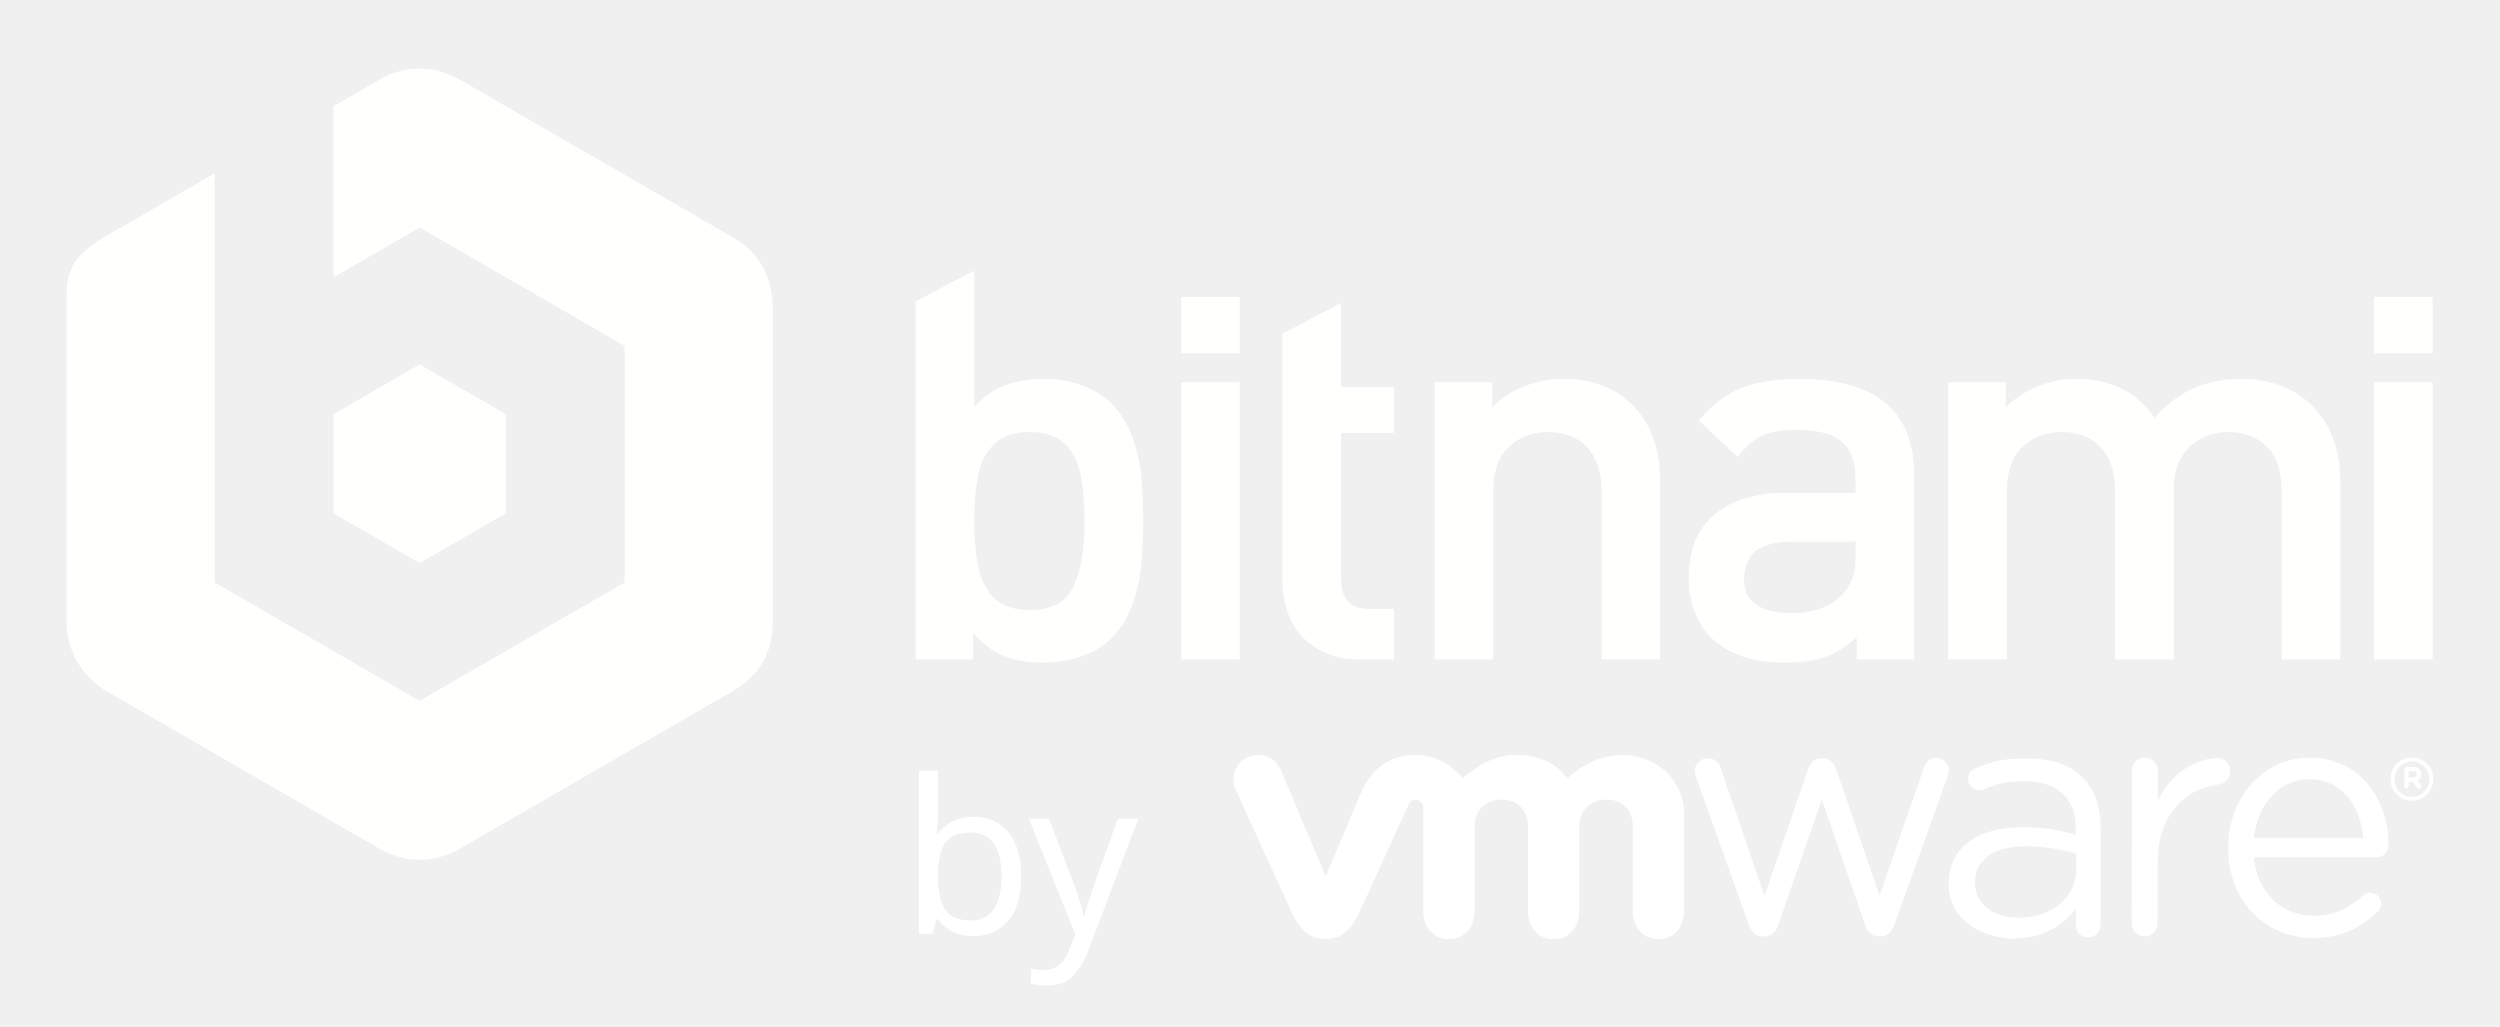
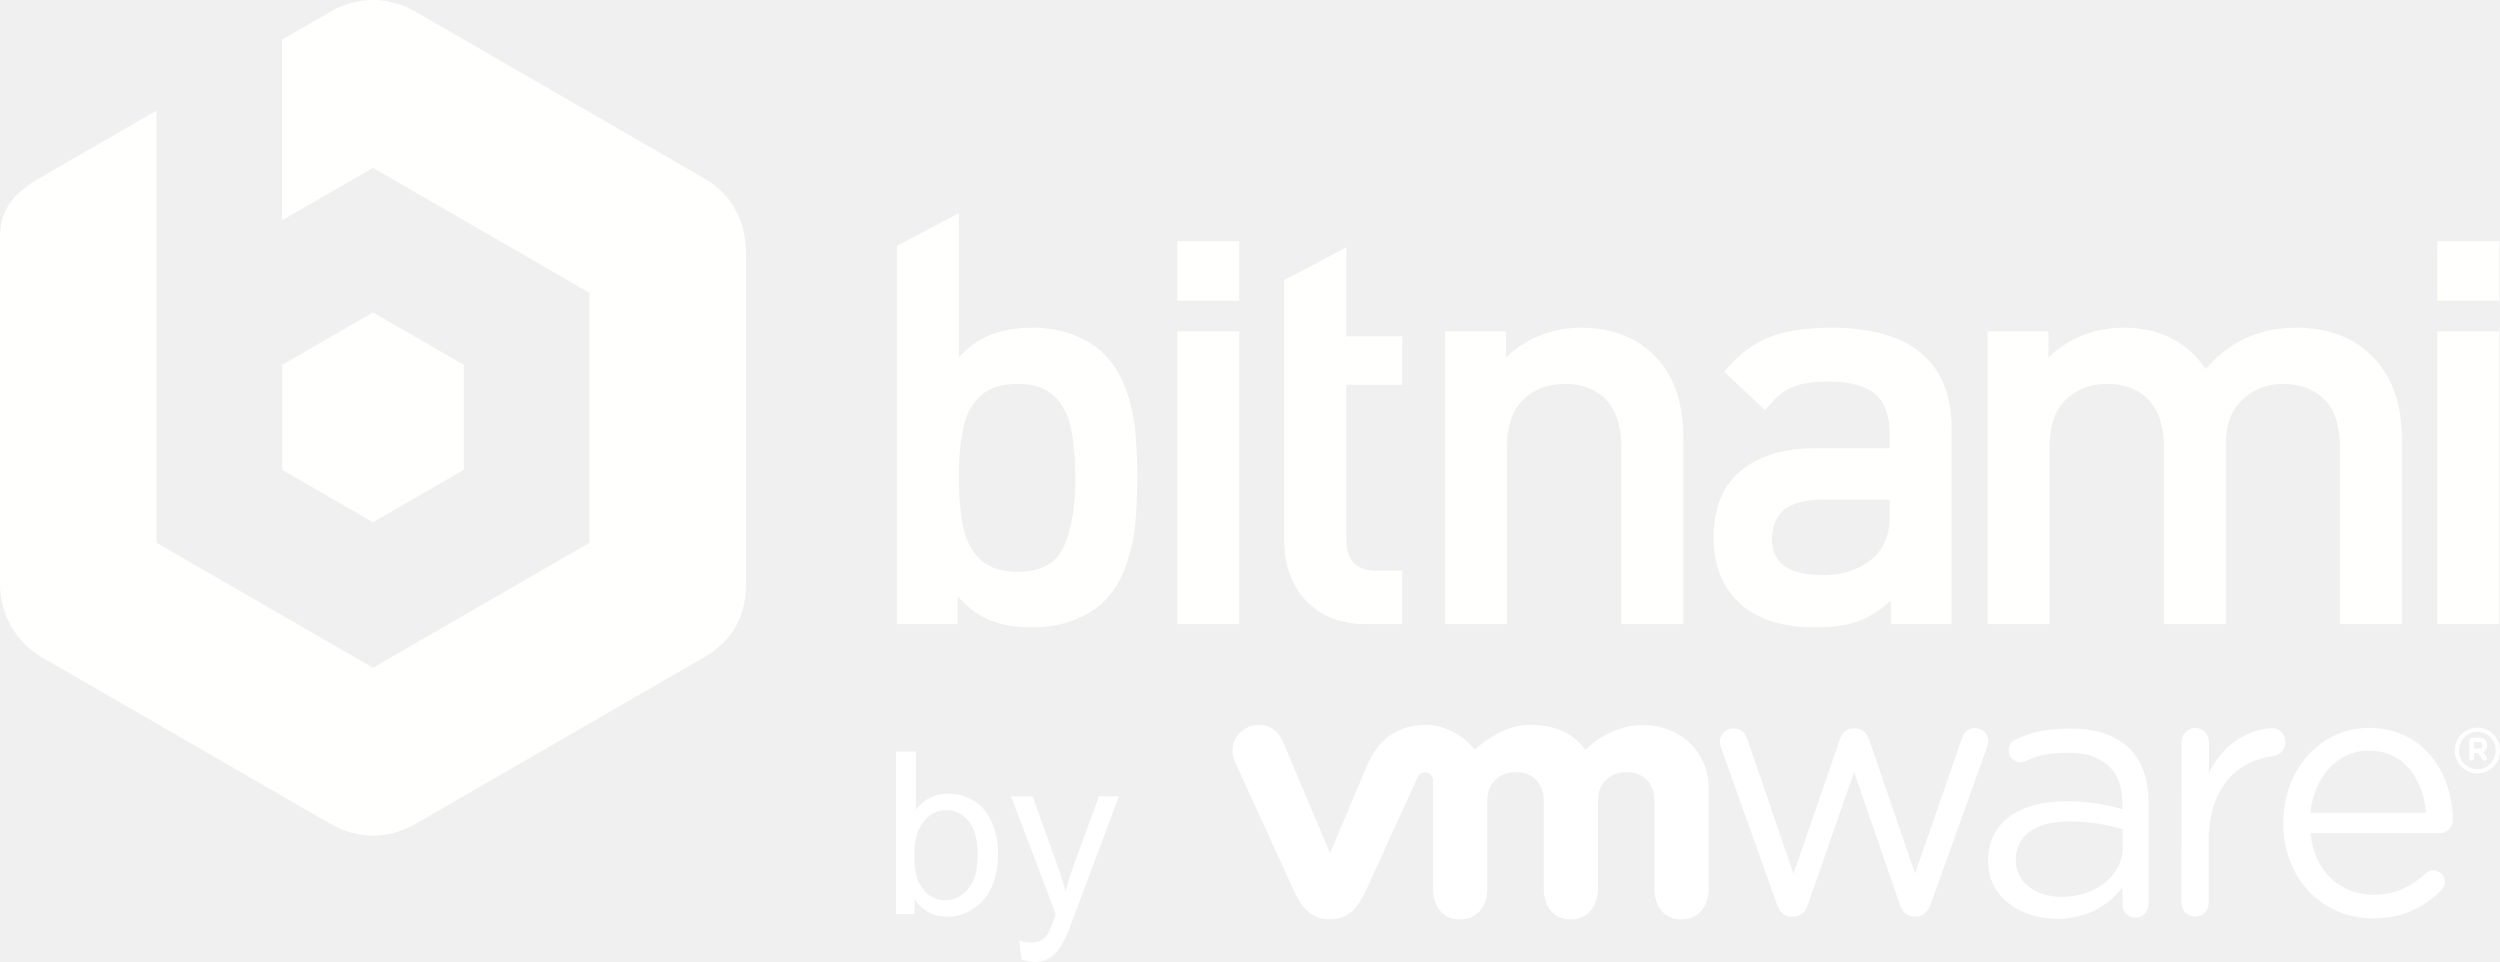
- <svg xmlns="http://www.w3.org/2000/svg" width="977px" height="401px" viewBox="0 0 977 401" version="1.1">
-   <g id="Logo-by-VMware" stroke="none" stroke-width="1" fill="none" fill-rule="evenodd">
-     <g id="Bitnami-Logo" transform="translate(26, 26)" fill="#FFFFFE">
-       <g id="Text" transform="translate(331.816, 79.702)">
-         <path d="M66.02,97.813 C66.02,108.854 64.543,117.552 61.624,123.665 C58.743,129.731 53.167,132.68 44.579,132.68 C38.67,132.68 34.079,131.173 30.938,128.202 C27.76,125.156 25.617,121.127 24.572,116.225 C23.484,111.154 22.934,104.96 22.934,97.813 C22.934,90.675 23.484,84.505 24.572,79.473 C25.617,74.569 27.758,70.577 30.932,67.606 C34.087,64.654 38.677,63.157 44.579,63.157 C50.496,63.157 54.905,64.588 58.055,67.536 C61.199,70.481 63.329,74.474 64.382,79.4 C65.47,84.481 66.02,90.677 66.02,97.813 Z M84.514,64.628 C82.704,59.724 80.069,55.522 76.689,52.145 C73.765,49.149 69.917,46.74 65.257,44.983 C60.661,43.251 55.61,42.372 50.24,42.372 C44.198,42.372 38.821,43.313 34.261,45.166 C30.156,46.836 26.352,49.574 22.934,53.319 L22.934,2.84217094e-14 L-5.68434189e-14,12.095 L-5.68434189e-14,152.025 L22.511,152.025 L22.511,141.791 C26.191,145.883 29.977,148.716 34.043,150.425 C38.522,152.304 43.901,153.257 50.03,153.257 C55.474,153.257 60.582,152.377 65.219,150.644 C69.976,148.865 73.727,146.546 76.682,143.562 C80.069,140.209 82.704,136.005 84.511,131.069 C86.358,126.14 87.576,120.984 88.137,115.744 C88.675,110.465 88.948,104.42 88.948,97.777 C88.948,91.135 88.675,85.09 88.137,79.808 C87.569,74.575 86.35,69.466 84.514,64.628 L84.514,64.628 Z" id="b" />
-         <g id="i" transform="translate(103.771, 10.332)">
-           <polygon id="Fill-1" points="0 22.053 22.895 22.053 22.895 0 0 0" />
-           <polygon id="Fill-2" points="0 141.693 22.895 141.693 22.895 33.372 0 33.372" />
-         </g>
-         <path d="M166.265,12.657 L143.334,24.751 L143.334,121.542 C143.334,127.021 144.468,132.106 146.706,136.652 C148.936,141.25 152.362,145.003 156.884,147.807 C161.405,150.605 166.959,152.025 173.39,152.025 L186.971,152.025 L186.971,132.262 L177.403,132.262 C169.909,132.262 166.265,128.421 166.265,120.521 L166.265,63.472 L186.971,63.472 L186.971,45.57 L166.265,45.57 L166.265,12.657" id="t" />
-         <path d="M253.073,42.372 C247.606,42.372 242.289,43.431 237.264,45.516 C232.756,47.376 228.752,50.039 225.339,53.443 L225.339,43.704 L202.835,43.704 L202.835,152.025 L225.763,152.025 L225.763,86.213 C225.763,78.621 227.784,72.819 231.762,68.969 C235.796,65.112 240.988,63.157 247.199,63.157 C251.247,63.157 254.753,63.958 257.917,65.611 C261.012,67.194 263.488,69.74 265.283,73.184 C267.114,76.631 268.044,81.015 268.044,86.213 L268.044,152.025 L290.971,152.025 L290.971,82.944 C290.971,69.713 287.254,59.418 279.931,52.346 C273.17,45.728 264.134,42.372 253.073,42.372" id="n" />
-         <path d="M367.32,105.966 L367.32,112.838 C367.32,127.395 355.071,133.913 342.93,133.913 C330.025,133.913 323.756,129.567 323.756,120.629 C323.756,115.918 325.548,111.664 328.433,109.526 C331.61,107.163 336.343,105.966 342.5,105.966 L367.32,105.966 Z M345.46,42.372 C336.332,42.372 328.735,43.536 322.88,45.831 C316.978,48.142 311.478,52.29 306.529,58.159 L306.096,58.673 L321.251,72.916 L321.73,72.31 C324.675,68.575 327.791,65.948 330.988,64.499 C334.194,63.05 338.793,62.313 344.656,62.313 C352.586,62.313 358.423,63.877 362.008,66.955 C365.533,70.042 367.32,74.937 367.32,81.5 L367.32,86.96 L339.735,86.96 C331.782,86.96 324.902,88.282 319.287,90.892 C313.66,93.506 309.345,97.242 306.468,101.995 C303.763,106.423 302.148,113.113 302.148,119.89 C302.148,129.526 305.054,137.427 310.797,143.385 C314.126,146.673 318.237,149.165 323.017,150.792 C327.811,152.427 333.528,153.257 340.013,153.257 C346.596,153.257 352.125,152.388 356.444,150.675 C360.345,149.127 364.143,146.643 367.746,143.284 L367.746,152.025 L390.254,152.025 L390.254,79.848 C390.254,54.98 375.183,42.372 345.46,42.372 L345.46,42.372 Z" id="a" />
-         <path d="M517.769,42.372 C504.123,42.372 492.854,47.509 484.259,57.642 C477.343,47.509 467.096,42.372 453.785,42.372 C448.144,42.372 442.753,43.455 437.762,45.59 C433.317,47.481 429.387,50.119 426.061,53.44 L426.061,43.704 L403.551,43.704 L403.551,152.025 L426.481,152.025 L426.481,86.213 C426.481,78.622 428.501,72.82 432.482,68.969 C436.515,65.112 441.708,63.157 447.92,63.157 C451.972,63.157 455.475,63.958 458.632,65.611 C461.722,67.19 464.198,69.735 465.996,73.185 C467.829,76.621 468.759,81.005 468.759,86.213 L468.759,152.025 L491.689,152.025 L491.689,85.192 C491.689,78.226 493.776,72.759 497.893,68.944 C502.102,65.049 507.072,63.157 513.092,63.157 C519.223,63.157 524.275,65.063 528.1,68.825 C531.926,72.581 533.864,78.432 533.864,86.213 L533.864,152.025 L556.793,152.025 L556.793,82.944 C556.793,70.002 552.911,59.706 545.256,52.343 C538.393,45.728 529.145,42.372 517.769,42.372" id="m" />
-         <g id="i" transform="translate(569.951, 10.332)">
-           <polygon id="Fill-6" points="-5.68434189e-14 141.693 22.899 141.693 22.899 33.372 -5.68434189e-14 33.372" />
-           <polygon id="Fill-7" points="0.002 22.053 22.899 22.053 22.899 0 0.002 0" />
-         </g>
-       </g>
-       <g id="Logo">
-         <polyline id="Fill-10" points="171.608 174.64 171.608 135.818 137.993 116.411 104.378 135.818 104.378 174.64 137.992 194.055 171.608 174.64" />
-         <path d="M272.117,78.407 C269.512,73.675 265.623,69.756 260.51,66.805 C224.845,46.213 189.178,25.623 153.513,5.03 C143.595,-0.694 131.958,-0.448 122.506,5.009 C116.448,8.507 110.388,12.007 104.326,15.506 L104.326,82.359 L137.992,62.922 L218.084,109.161 L218.084,201.649 L137.992,247.889 L57.894,201.649 C57.894,201.603 57.894,201.555 57.894,201.51 C57.894,148.442 57.894,94.803 57.894,41.739 L15.221,66.38 C5.298,72.109 0,77.78 0,89.013 C0,161.136 0,144.764 0,216.886 C0,222.728 1.558,227.987 4.076,232.435 C6.896,237.414 10.922,241.375 15.379,243.948 C50.896,264.453 86.411,284.962 121.932,305.466 C132.356,311.487 143.574,311.514 153.94,305.53 C189.543,284.973 225.15,264.416 260.751,243.861 C270.722,238.106 275.98,228.971 275.98,217.355 C275.98,176.391 275.98,135.431 275.98,94.464 C275.98,88.417 274.659,83.025 272.117,78.407" id="Fill-12" />
-       </g>
+ <svg xmlns="http://www.w3.org/2000/svg" version="1.1" id="Layer_1" x="0px" y="0px" width="924.947px" height="355.852px" viewBox="26 26.826 924.947 355.852" enable-background="new 26 26.826 924.947 355.852" xml:space="preserve">
+   <g id="Logo-by-VMware">
+     <path id="b" fill="#FFFFFE" d="M423.836,203.516c0,11.041-1.477,19.738-4.396,25.852c-2.882,6.066-8.457,9.015-17.046,9.015   c-5.908,0-10.5-1.507-13.641-4.478c-3.178-3.047-5.321-7.075-6.366-11.978c-1.088-5.071-1.638-11.265-1.638-18.411   c0-7.139,0.55-13.309,1.638-18.341c1.045-4.904,3.187-8.896,6.36-11.867c3.155-2.952,7.745-4.449,13.646-4.449   c5.918,0,10.326,1.431,13.477,4.379c3.144,2.945,5.273,6.938,6.327,11.864C423.286,190.183,423.836,196.379,423.836,203.516z    M442.33,170.33c-1.811-4.904-4.445-9.106-7.825-12.483c-2.924-2.996-6.771-5.405-11.432-7.162   c-4.597-1.732-9.647-2.611-15.018-2.611c-6.042,0-11.419,0.941-15.979,2.794c-4.105,1.67-7.909,4.408-11.327,8.153v-53.319   l-22.934,12.095v139.93h22.511v-10.233c3.68,4.092,7.466,6.925,11.532,8.634c4.479,1.879,9.857,2.832,15.986,2.832   c5.444,0,10.553-0.88,15.189-2.613c4.757-1.779,8.508-4.098,11.463-7.082c3.387-3.353,6.021-7.557,7.829-12.492   c1.847-4.93,3.064-10.086,3.626-15.326c0.538-5.278,0.811-11.323,0.811-17.967c0-6.642-0.272-12.687-0.811-17.969   C445.385,180.277,444.166,175.168,442.33,170.33L442.33,170.33z" />
+     <g id="i" transform="translate(103.771, 10.332)">
+       <polygon id="Fill-1" fill="#FFFFFE" points="357.816,127.755 380.711,127.755 380.711,105.702 357.816,105.702   " />
+       <polygon id="Fill-2" fill="#FFFFFE" points="357.816,247.395 380.711,247.395 380.711,139.074 357.816,139.074   " />
    </g>
-     <g id="Vmware-Logo" transform="translate(482, 295)" fill="#FFFFFF" fill-rule="nonzero">
-       <path d="M201.477,66.569 L180.935,8.985 C180.658,8.219 180.312,7.105 180.312,6.2 C180.312,3.694 182.387,1.326 185.43,1.326 C188.059,1.326 189.788,3.067 190.549,5.504 L207.564,55.08 L224.717,5.365 C225.478,2.997 227.069,1.326 229.698,1.326 L230.251,1.326 C233.018,1.326 234.678,3.067 235.508,5.365 L252.523,55.01 L269.815,5.156 C270.506,3.067 271.89,1.187 274.656,1.187 C277.561,1.187 279.636,3.415 279.636,5.922 C279.636,6.827 279.221,7.871 279.014,8.707 L258.333,66.36 C257.295,69.354 255.22,70.956 252.799,70.956 L252.384,70.956 C249.756,70.956 247.819,69.354 246.851,66.36 L229.974,17.48 L212.959,66.36 C212.06,69.354 210.054,70.956 207.495,70.956 L207.218,70.956 C204.59,71.164 202.515,69.563 201.477,66.569 M351.155,6.27 C351.155,3.485 353.369,1.117 356.135,1.117 C359.04,1.117 361.254,3.345 361.254,6.27 L361.254,17.968 C366.234,6.618 377.231,1.257 384.563,1.257 C387.607,1.257 389.543,3.485 389.543,6.409 C389.543,9.194 387.676,11.144 385.047,11.562 C371.975,13.163 361.185,23.051 361.185,42.686 L361.185,65.803 C361.185,68.588 359.11,70.956 356.205,70.956 C353.3,70.956 351.086,68.727 351.086,65.803 L351.155,6.27 Z M421.914,71.582 C403.653,71.582 388.782,57.378 388.782,36.489 L388.782,36.21 C388.782,16.784 402.27,1.117 420.599,1.117 C440.243,1.117 451.448,17.411 451.448,35.305 C451.448,38.021 449.235,40.04 446.814,40.04 L398.812,40.04 C400.195,54.662 410.363,62.879 422.19,62.879 C430.421,62.879 436.439,59.606 441.35,55.01 C442.11,54.384 443.01,53.827 444.185,53.827 C446.606,53.827 448.543,55.776 448.543,58.144 C448.543,59.327 448.059,60.511 447.021,61.416 C440.658,67.474 433.188,71.582 421.914,71.582 M441.557,32.52 C440.52,20.265 433.603,9.542 420.392,9.542 C408.841,9.542 400.126,19.291 398.812,32.52 L441.557,32.52 Z M279.567,50.485 L279.567,50.206 C279.567,35.862 291.326,28.273 308.41,28.273 C317.056,28.273 323.143,29.456 329.229,31.197 L329.229,28.83 C329.229,16.575 321.759,10.308 309.102,10.308 C302.323,10.308 298.381,11.214 293.401,13.442 C292.778,13.72 292.086,13.859 291.602,13.859 C289.251,13.859 287.176,11.91 287.176,9.542 C287.176,7.454 288.075,6.131 289.942,5.295 C296.582,2.371 301.632,1.396 310.208,1.396 C319.753,1.396 327.085,3.902 331.996,8.916 C336.561,13.511 338.913,20.126 338.913,28.76 L338.913,66.29 C338.913,69.145 336.838,71.304 334.071,71.304 C331.235,71.304 329.299,69.215 329.299,66.569 L329.299,60.093 C324.595,66.29 316.71,71.791 304.882,71.791 C292.294,71.652 279.567,64.41 279.567,50.485 M329.368,45.193 L329.368,38.648 C324.388,37.185 317.748,35.723 309.517,35.723 C296.859,35.723 289.804,41.224 289.804,49.788 L289.804,50.067 C289.804,58.631 297.62,63.644 306.819,63.644 C319.2,63.644 329.368,55.985 329.368,45.193 M18.46,5.713 C16.247,0.839 10.783,-1.389 5.665,0.908 C0.546,3.206 -1.321,8.916 0.961,13.79 L22.403,60.72 C25.792,68.101 29.32,71.93 36.029,71.93 C43.153,71.93 46.266,67.753 49.655,60.72 C49.655,60.72 68.33,19.708 68.538,19.291 C68.745,18.873 69.298,17.55 71.235,17.55 C72.826,17.55 74.209,18.873 74.209,20.614 L74.209,60.72 C74.209,66.917 77.599,72 84.169,72 C90.74,72 94.268,66.917 94.268,60.72 L94.268,27.925 C94.268,21.588 98.764,17.48 104.92,17.48 C111.076,17.48 115.156,21.728 115.156,27.925 L115.156,60.72 C115.156,66.917 118.546,72 125.117,72 C131.687,72 135.215,66.917 135.215,60.72 L135.215,27.925 C135.215,21.588 139.711,17.48 145.867,17.48 C152.023,17.48 156.103,21.728 156.103,27.925 L156.103,60.72 C156.103,66.917 159.493,72 166.064,72 C172.634,72 176.162,66.917 176.162,60.72 L176.162,23.399 C176.162,9.682 165.234,0.073 152.023,0.073 C138.881,0.073 130.581,9.264 130.581,9.264 C126.223,3.485 120.136,0.003 109.9,0.003 C99.11,0.003 89.634,9.194 89.634,9.194 C85.276,3.485 77.806,0.003 71.581,0.003 C62.036,0.073 54.427,4.32 49.793,14.974 L36.098,47.49 L18.46,5.713 Z M452.209,9.542 C452.209,4.877 455.875,1.048 460.578,1.048 C465.281,1.048 468.947,4.808 468.947,9.403 L468.947,9.473 C468.947,14.068 465.281,17.968 460.578,17.968 C455.875,17.968 452.209,14.138 452.209,9.542 M467.357,9.473 C467.357,5.643 464.451,2.58 460.578,2.58 C456.774,2.58 453.8,5.713 453.8,9.473 L453.8,9.542 C453.8,13.302 456.705,16.436 460.578,16.436 C464.382,16.436 467.357,13.233 467.357,9.473" id="Shape" />
-       <path d="M457.647,5.668 C457.647,5.167 458.053,4.737 458.526,4.737 L461.233,4.737 C462.248,4.737 463.06,5.023 463.534,5.597 C464.008,6.027 464.211,6.743 464.211,7.531 C464.211,8.821 463.602,9.681 462.654,10.111 L463.872,11.687 C464.008,11.902 464.143,12.117 464.143,12.403 C464.143,12.905 463.737,13.263 463.331,13.263 C462.925,13.263 462.654,13.048 462.451,12.762 L460.759,10.469 L459.338,10.469 L459.338,12.26 C459.338,12.762 458.932,13.192 458.459,13.192 C457.985,13.192 457.579,12.762 457.579,12.26 L457.647,5.668 Z M461.165,8.821 C462.045,8.821 462.451,8.319 462.451,7.603 C462.451,6.815 461.977,6.385 461.098,6.385 L459.338,6.385 L459.338,8.821 L461.165,8.821 Z" id="Shape" />
+     <path id="t" fill="#FFFFFE" d="M524.081,118.359l-22.931,12.094v96.791c0,5.479,1.134,10.564,3.372,15.109   c2.229,4.599,5.655,8.352,10.178,11.155c4.521,2.798,10.075,4.218,16.506,4.218h13.581v-19.763h-9.568   c-7.494,0-11.138-3.841-11.138-11.741v-57.049h20.706v-17.902h-20.706V118.359" />
+     <path id="n" fill="#FFFFFE" d="M610.889,148.074c-5.467,0-10.783,1.059-15.809,3.144c-4.508,1.86-8.512,4.523-11.925,7.927v-9.739   h-22.504v108.32h22.928v-65.812c0-7.592,2.021-13.394,5.999-17.244c4.034-3.857,9.226-5.812,15.437-5.812   c4.048,0,7.555,0.801,10.719,2.454c3.095,1.583,5.57,4.129,7.365,7.573c1.831,3.447,2.762,7.831,2.762,13.029v65.812h22.927   v-69.081c0-13.231-3.717-23.526-11.04-30.598C630.986,151.43,621.95,148.074,610.889,148.074" />
+     <path id="a" fill="#FFFFFE" d="M725.136,211.668v6.872c0,14.558-12.249,21.075-24.39,21.075c-12.905,0-19.174-4.346-19.174-13.284   c0-4.711,1.792-8.965,4.677-11.103c3.177-2.363,7.91-3.561,14.067-3.561H725.136z M703.276,148.074   c-9.128,0-16.726,1.164-22.58,3.459c-5.902,2.311-11.402,6.459-16.352,12.328l-0.433,0.514l15.155,14.243l0.479-0.606   c2.945-3.735,6.062-6.362,9.258-7.811c3.206-1.449,7.806-2.186,13.668-2.186c7.931,0,13.768,1.564,17.353,4.642   c3.524,3.087,5.312,7.982,5.312,14.545v5.46h-27.585c-7.953,0-14.833,1.322-20.447,3.932c-5.628,2.614-9.942,6.35-12.819,11.104   c-2.705,4.428-4.32,11.117-4.32,17.895c0,9.637,2.906,17.537,8.649,23.495c3.329,3.288,7.439,5.78,12.22,7.407   c4.794,1.635,10.511,2.465,16.996,2.465c6.583,0,12.112-0.869,16.431-2.582c3.901-1.548,7.699-4.031,11.303-7.391v8.74h22.508   V185.55C748.07,160.682,732.999,148.074,703.276,148.074L703.276,148.074z" />
+     <path id="m" fill="#FFFFFE" d="M875.585,148.074c-13.646,0-24.915,5.137-33.51,15.27c-6.916-10.133-17.163-15.27-30.475-15.27   c-5.641,0-11.031,1.083-16.022,3.218c-4.445,1.891-8.375,4.529-11.701,7.85v-9.736h-22.51v108.32h22.93v-65.812   c0-7.591,2.021-13.393,6.001-17.244c4.033-3.857,9.227-5.812,15.438-5.812c4.052,0,7.555,0.801,10.712,2.454   c3.09,1.579,5.565,4.124,7.364,7.574c1.832,3.436,2.763,7.82,2.763,13.028v65.812h22.93v-66.833c0-6.966,2.087-12.433,6.204-16.248   c4.209-3.895,9.179-5.787,15.199-5.787c6.131,0,11.183,1.906,15.008,5.668c3.826,3.756,5.764,9.607,5.764,17.388v65.812h22.93   v-69.081c0-12.942-3.883-23.238-11.537-30.601C896.209,151.43,886.961,148.074,875.585,148.074" />
+     <g id="i_1_" transform="translate(569.951, 10.332)">
+       <polygon id="Fill-6" fill="#FFFFFE" points="357.816,247.395 380.715,247.395 380.715,139.074 357.816,139.074   " />
+       <polygon id="Fill-7" fill="#FFFFFE" points="357.818,127.755 380.715,127.755 380.715,105.702 357.818,105.702   " />
    </g>
-     <text id="by" font-family="Metropolis-Regular, Metropolis" font-size="84" font-weight="normal" fill="#FFFFFF">
-       <tspan x="352" y="365">by</tspan>
-     </text>
+     <polyline id="Fill-10" fill="#FFFFFE" points="197.608,200.64 197.608,161.818 163.993,142.411 130.378,161.818 130.378,200.64    163.992,220.055 197.608,200.64  " />
+     <path id="Fill-12" fill="#FFFFFE" d="M298.117,104.407c-2.605-4.732-6.494-8.651-11.607-11.602   c-35.665-20.592-71.332-41.182-106.997-61.775c-9.918-5.724-21.555-5.479-31.007-0.021c-6.058,3.498-12.118,6.998-18.18,10.497   v66.853l33.666-19.437l80.092,46.239v92.487l-80.092,46.24l-80.098-46.24c0-0.045,0-0.094,0-0.139c0-53.068,0-106.707,0-159.771   L41.221,92.38C31.298,98.109,26,103.78,26,115.013c0,72.123,0,55.751,0,127.873c0,5.843,1.558,11.101,4.076,15.55   c2.82,4.979,6.846,8.939,11.303,11.513c35.517,20.505,71.032,41.014,106.553,61.518c10.424,6.021,21.642,6.048,32.008,0.063   c35.603-20.557,71.21-41.113,106.811-61.668c9.971-5.756,15.229-14.891,15.229-26.506c0-40.965,0-81.924,0-122.892   C301.98,114.417,300.659,109.025,298.117,104.407" />
+     <path id="Shape" fill="#FFFFFF" d="M683.478,361.568l-20.543-57.583c-0.276-0.766-0.622-1.88-0.622-2.785   c0-2.507,2.074-4.874,5.118-4.874c2.628,0,4.357,1.74,5.118,4.178l17.016,49.576l17.153-49.715   c0.761-2.368,2.352-4.039,4.979-4.039h0.554c2.767,0,4.427,1.74,5.257,4.039l17.015,49.645l17.292-49.854   c0.691-2.09,2.075-3.969,4.842-3.969c2.905,0,4.98,2.228,4.98,4.734c0,0.904-0.415,1.949-0.623,2.785l-20.681,57.652   c-1.038,2.994-3.112,4.596-5.533,4.596h-0.415c-2.629,0-4.565-1.602-5.534-4.596l-16.876-48.879l-17.016,48.879   c-0.899,2.994-2.905,4.596-5.464,4.596h-0.277C686.59,366.164,684.515,364.563,683.478,361.568 M833.155,301.27   c0-2.785,2.214-5.152,4.98-5.152c2.904,0,5.118,2.229,5.118,5.152v11.698c4.98-11.35,15.978-16.712,23.31-16.712   c3.043,0,4.979,2.229,4.979,5.153c0,2.785-1.867,4.735-4.496,5.152c-13.072,1.602-23.862,11.489-23.862,31.124v23.117   c0,2.785-2.075,5.152-4.979,5.152c-2.905,0-5.119-2.228-5.119-5.152L833.155,301.27z M903.914,366.582   c-18.261,0-33.132-14.204-33.132-35.093v-0.278c0-19.428,13.487-35.094,31.817-35.094c19.644,0,30.849,16.293,30.849,34.188   c0,2.717-2.214,4.735-4.635,4.735h-48.002c1.384,14.622,11.551,22.839,23.379,22.839c8.23,0,14.248-3.273,19.159-7.869   c0.761-0.626,1.66-1.184,2.836-1.184c2.421,0,4.357,1.95,4.357,4.317c0,1.185-0.484,2.368-1.521,3.272   C922.658,362.475,915.188,366.582,903.914,366.582 M923.557,327.52c-1.037-12.254-7.954-22.977-21.165-22.977   c-11.551,0-20.266,9.748-21.58,22.977H923.557z M761.567,345.484v-0.278c0-14.344,11.758-21.933,28.843-21.933   c8.646,0,14.732,1.184,20.819,2.924v-2.367c0-12.255-7.47-18.521-20.128-18.521c-6.778,0-10.721,0.904-15.701,3.133   c-0.622,0.279-1.313,0.418-1.798,0.418c-2.352,0-4.427-1.949-4.427-4.316c0-2.09,0.899-3.412,2.767-4.248   c6.64-2.924,11.689-3.898,20.266-3.898c9.546,0,16.877,2.506,21.788,7.52c4.564,4.596,6.917,11.21,6.917,19.844v37.531   c0,2.854-2.075,5.013-4.842,5.013c-2.836,0-4.772-2.089-4.772-4.735v-6.475c-4.704,6.197-12.589,11.697-24.416,11.697   C774.294,366.652,761.567,359.41,761.567,345.484 M811.367,340.193v-6.546c-4.979-1.462-11.619-2.925-19.851-2.925   c-12.657,0-19.713,5.501-19.713,14.065v0.278c0,8.564,7.816,13.578,17.016,13.578C801.2,358.645,811.367,350.985,811.367,340.193    M500.461,300.713c-2.214-4.874-7.678-7.102-12.797-4.805c-5.118,2.298-6.985,8.008-4.703,12.882l21.442,46.931   c3.389,7.38,6.916,11.209,13.626,11.209c7.124,0,10.236-4.178,13.626-11.209c0,0,18.675-41.012,18.883-41.43   c0.207-0.418,0.761-1.741,2.697-1.741c1.591,0,2.974,1.323,2.974,3.063v40.107c0,6.196,3.39,11.279,9.961,11.279   c6.57,0,10.098-5.083,10.098-11.279v-32.796c0-6.337,4.496-10.444,10.652-10.444c6.155,0,10.236,4.247,10.236,10.444v32.796   c0,6.196,3.39,11.279,9.96,11.279c6.571,0,10.099-5.083,10.099-11.279v-32.796c0-6.337,4.496-10.444,10.652-10.444   c6.155,0,10.236,4.247,10.236,10.444v32.796c0,6.196,3.389,11.279,9.96,11.279s10.099-5.083,10.099-11.279v-37.322   c0-13.717-10.929-23.326-24.14-23.326c-13.142,0-21.441,9.191-21.441,9.191c-4.357-5.779-10.444-9.26-20.682-9.26   c-10.79,0-20.266,9.19-20.266,9.19c-4.357-5.71-11.828-9.19-18.053-9.19c-9.545,0.068-17.153,4.316-21.788,14.97l-13.695,32.517   L500.461,300.713z M934.209,304.543c0-4.666,3.666-8.495,8.369-8.495s8.369,3.76,8.369,8.355v0.069   c0,4.596-3.666,8.495-8.369,8.495S934.209,309.139,934.209,304.543 M949.356,304.473c0-3.83-2.905-6.893-6.778-6.893   c-3.805,0-6.778,3.133-6.778,6.893v0.07c0,3.76,2.905,6.893,6.778,6.893C946.383,311.436,949.356,308.232,949.356,304.473" />
+     <path id="Shape_1_" fill="#FFFFFF" d="M939.646,300.668c0-0.501,0.406-0.932,0.88-0.932h2.707c1.015,0,1.827,0.287,2.301,0.86   c0.474,0.43,0.677,1.146,0.677,1.935c0,1.289-0.609,2.149-1.557,2.579l1.218,1.577c0.136,0.215,0.271,0.43,0.271,0.716   c0,0.501-0.406,0.86-0.812,0.86c-0.406,0-0.677-0.215-0.88-0.502l-1.691-2.293h-1.422v1.791c0,0.502-0.405,0.932-0.879,0.932   s-0.88-0.43-0.88-0.932L939.646,300.668z M943.165,303.82c0.88,0,1.286-0.501,1.286-1.217c0-0.789-0.474-1.219-1.354-1.219h-1.76   v2.436H943.165z" />
+     <g enable-background="new    ">
+       <path fill="#FFFFFF" d="M364.346,365h-6.85v-60.129h7.383v21.451c3.117-3.91,7.096-5.865,11.936-5.865    c2.68,0,5.215,0.54,7.608,1.62c2.393,1.08,4.361,2.598,5.906,4.553c1.544,1.955,2.754,4.313,3.63,7.075    c0.875,2.762,1.313,5.715,1.313,8.859c0,7.465-1.846,13.234-5.537,17.309s-8.121,6.111-13.289,6.111    c-5.141,0-9.174-2.146-12.1-6.439V365z M364.264,342.893c0,5.223,0.711,8.996,2.133,11.32c2.324,3.801,5.469,5.701,9.434,5.701    c3.226,0,6.015-1.401,8.367-4.204c2.352-2.803,3.527-6.979,3.527-12.53c0-5.688-1.128-9.885-3.384-12.592    s-4.983-4.061-8.183-4.061c-3.227,0-6.016,1.401-8.367,4.204C365.439,333.534,364.264,337.588,364.264,342.893z" />
+       <path fill="#FFFFFF" d="M403.926,381.775l-0.82-6.932c1.613,0.438,3.021,0.656,4.225,0.656c1.641,0,2.953-0.273,3.938-0.82    s1.791-1.313,2.42-2.297c0.465-0.738,1.216-2.57,2.256-5.496c0.137-0.41,0.355-1.012,0.656-1.805l-16.529-43.641h7.957    l9.064,25.225c1.175,3.199,2.229,6.563,3.158,10.09c0.847-3.391,1.859-6.699,3.035-9.926l9.311-25.389h7.383l-16.57,44.297    c-1.778,4.785-3.158,8.08-4.143,9.885c-1.313,2.434-2.816,4.218-4.512,5.353c-1.696,1.135-3.719,1.702-6.07,1.702    C407.262,382.678,405.675,382.377,403.926,381.775z" />
+     </g>
  </g>
</svg>
